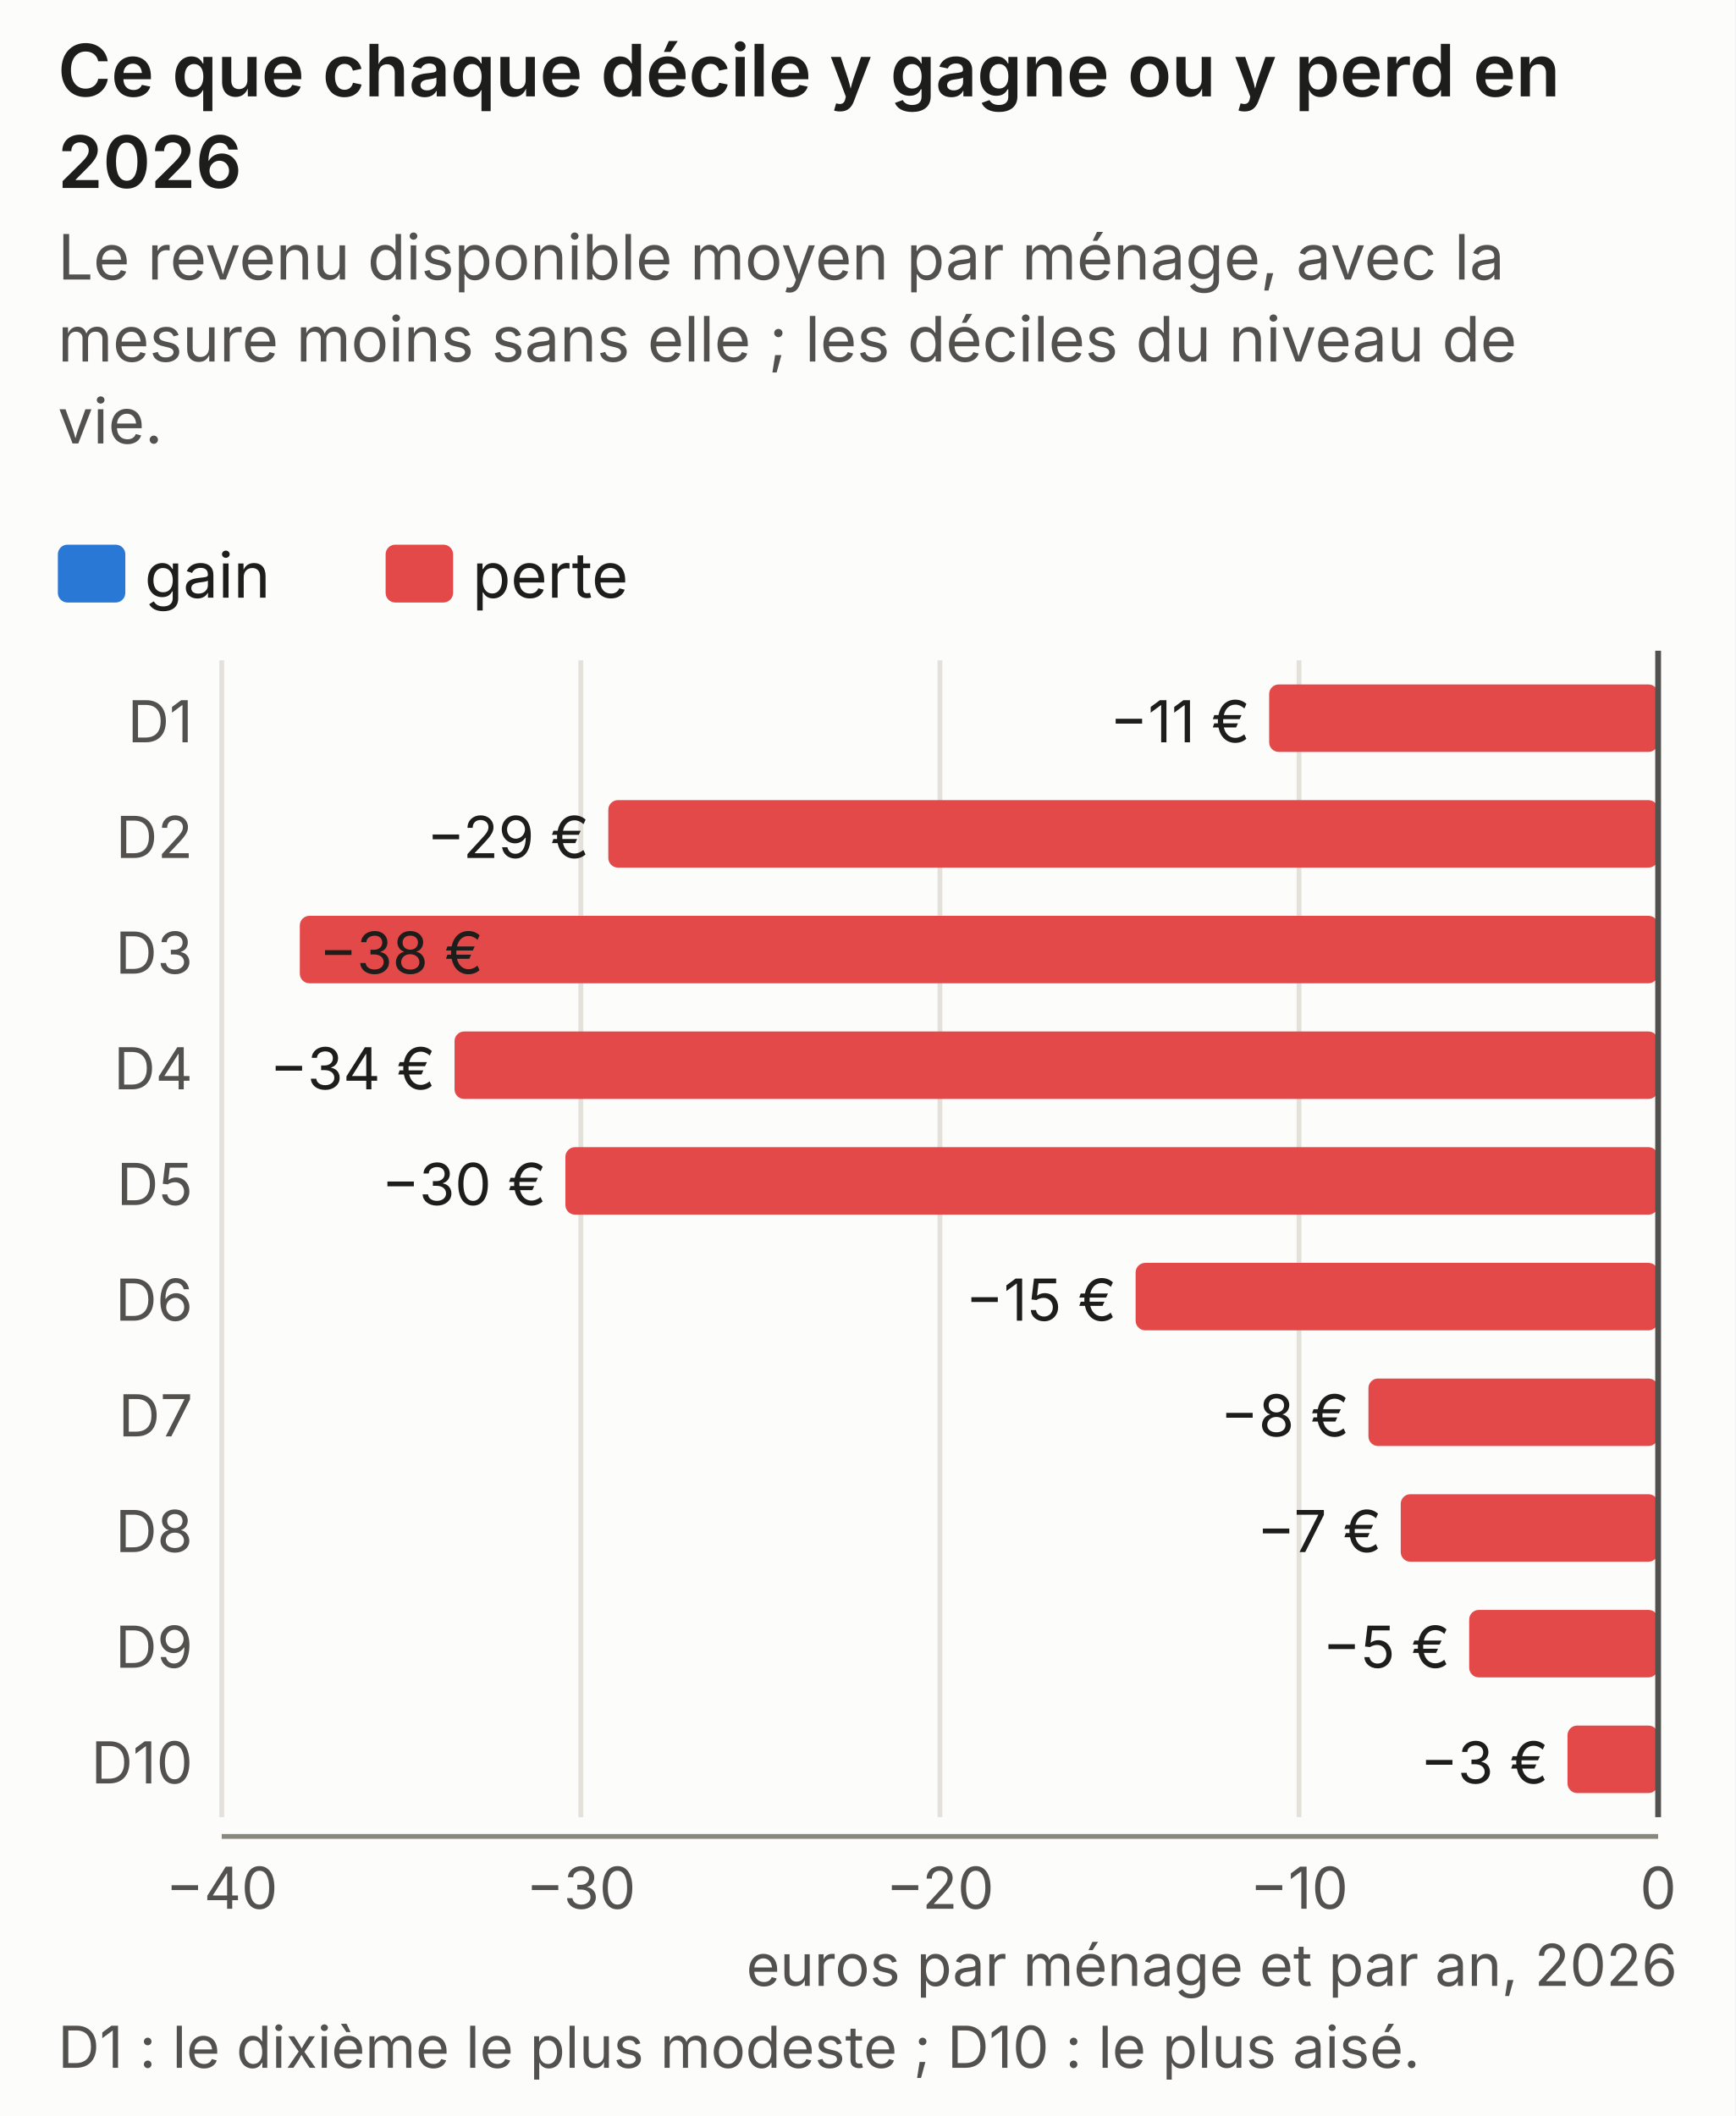
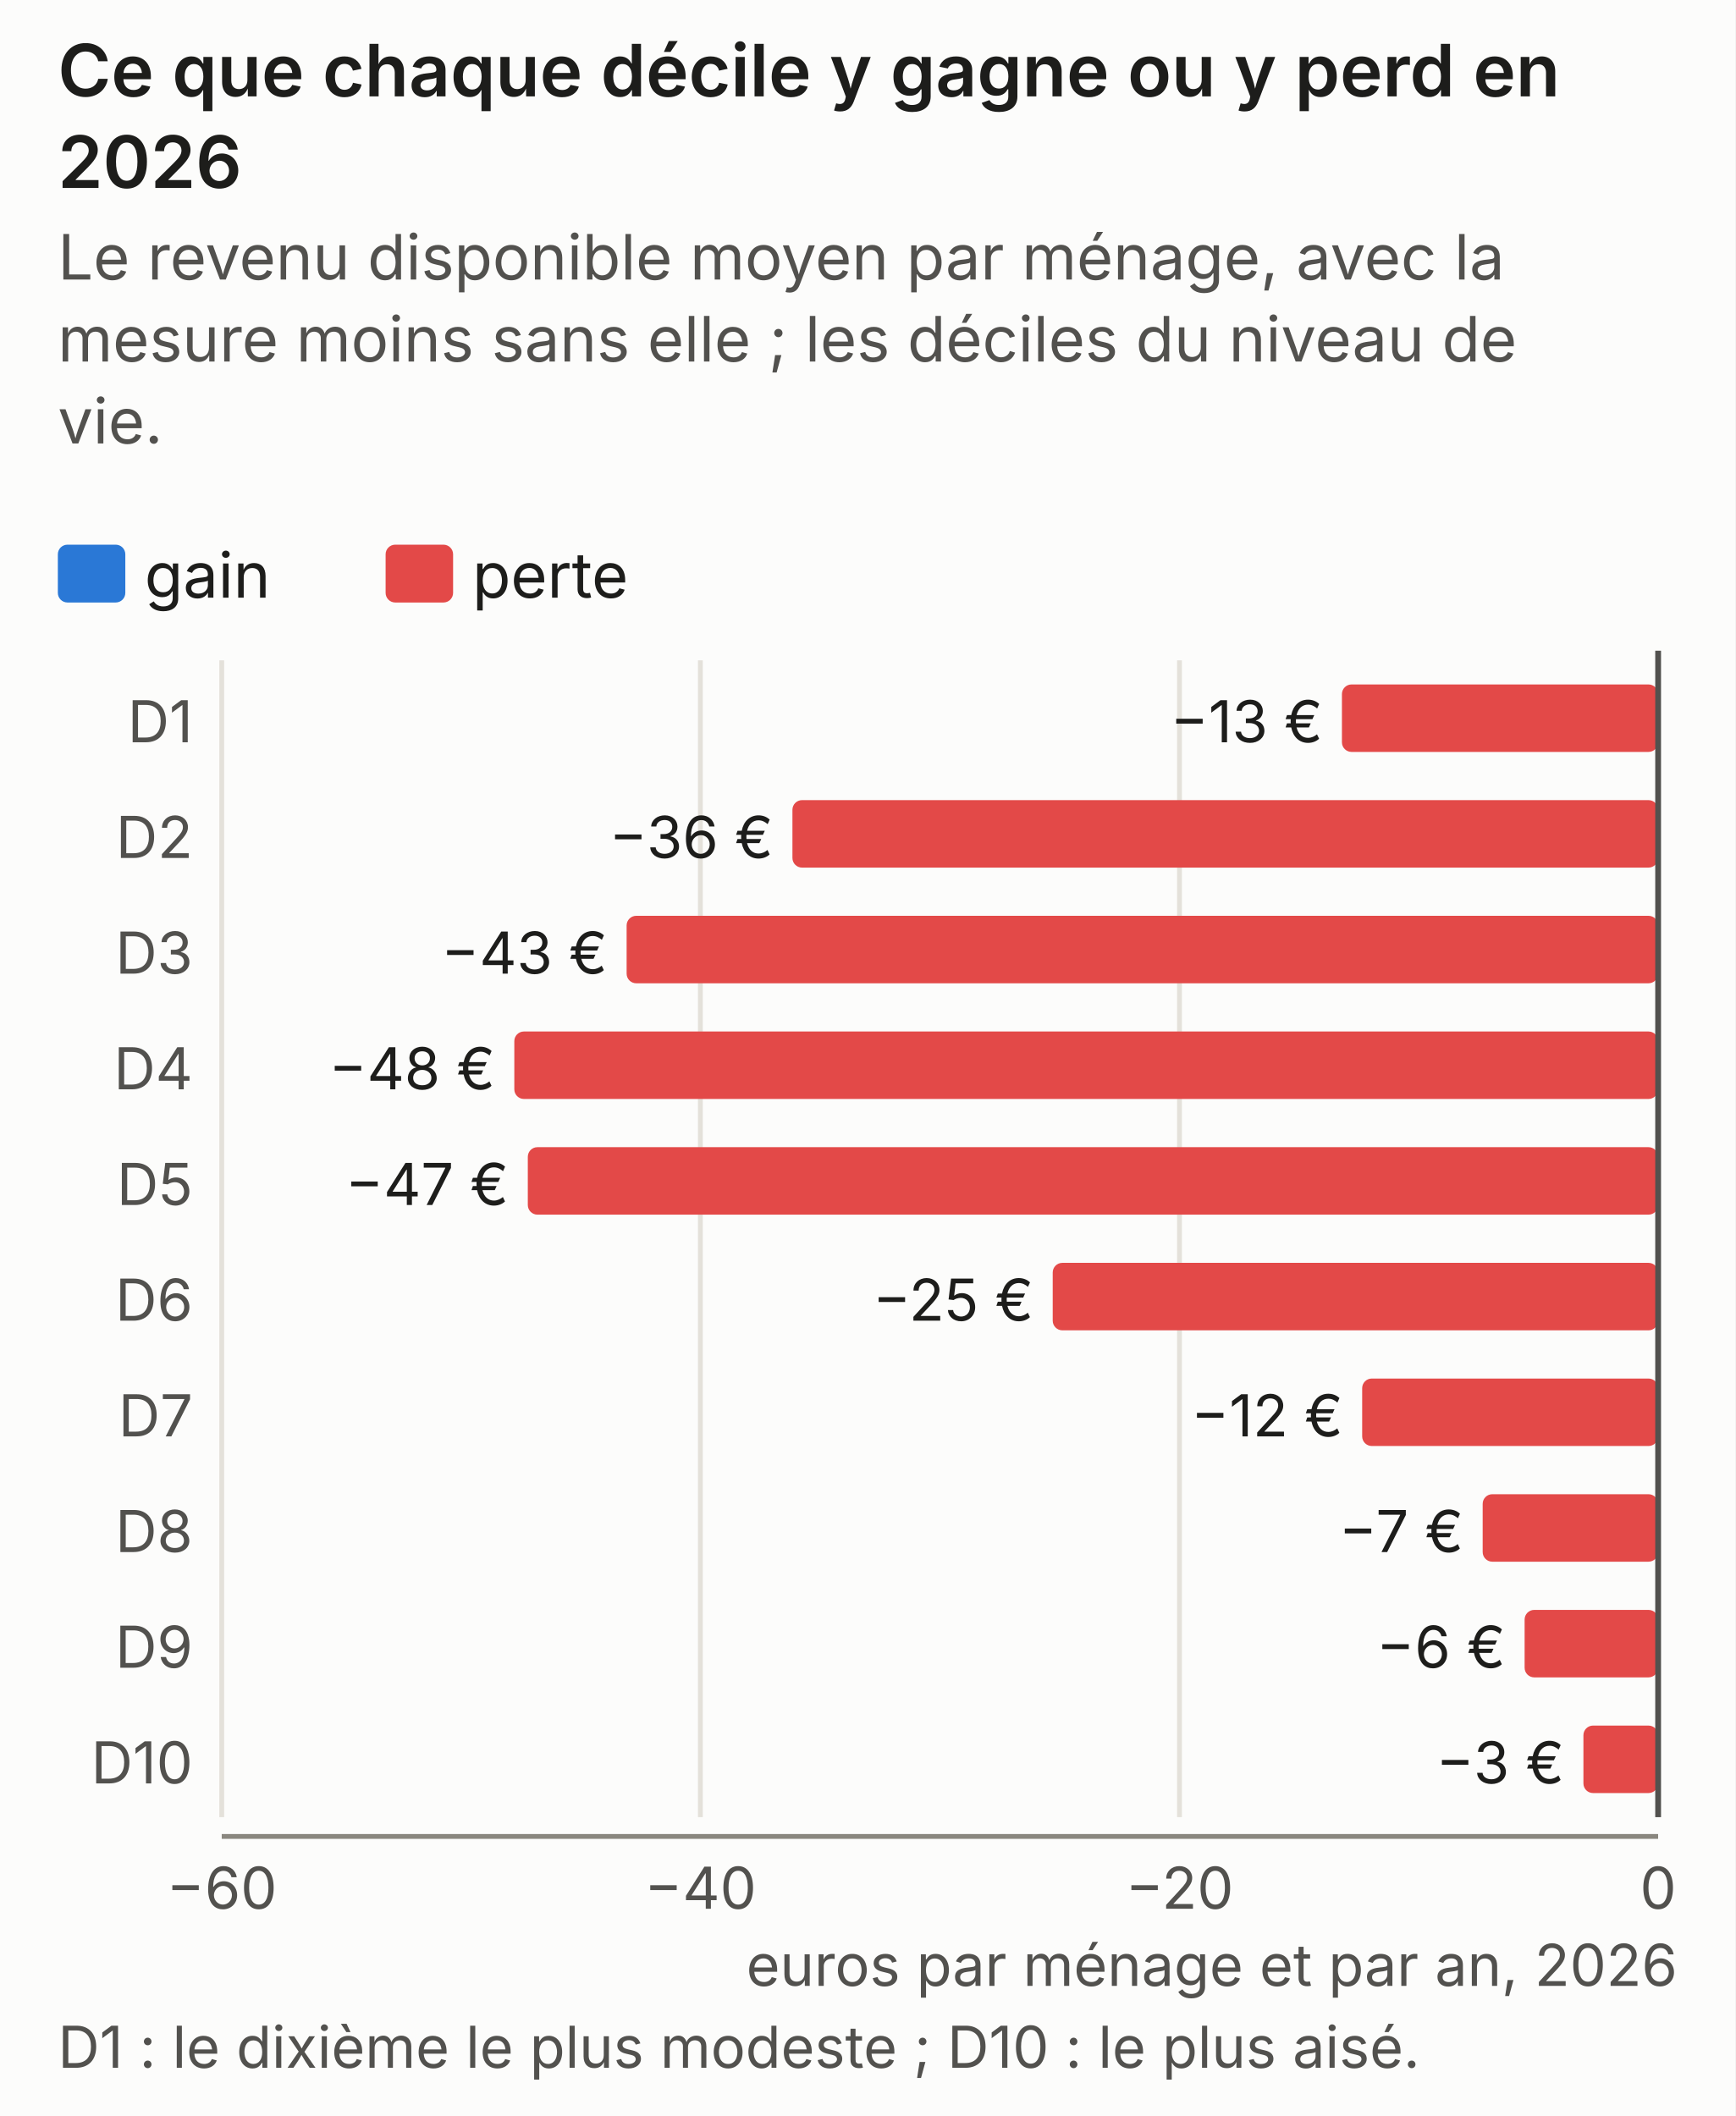
<svg xmlns="http://www.w3.org/2000/svg" viewBox="0 0 360 439" width="360" height="439" role="img" aria-labelledby="plf2027_art_74_ppa-deciles-t plf2027_art_74_ppa-deciles-d" font-size="13">
  <style>.g-fond{fill:#fcfcfb}.g-encre{fill:#1d1d1b}.g-doux{fill:#52514e}
.g-axe{stroke:#8a877f}.g-grille{stroke:#e4e1da}.g-zero{stroke:#52514e}
.g-s1{stroke:#2a78d6}.g-s2{stroke:#eb6834}.g-s3{stroke:#1baf7a}.g-s4{stroke:#6250d6}
.g-f1{fill:#2a78d6}.g-f2{fill:#eb6834}.g-f3{fill:#1baf7a}.g-f4{fill:#6250d6}
.g-bande{fill:#2a78d6;fill-opacity:.16}.g-plus{fill:#2a78d6}.g-moins{fill:#e34948}
.g-total{fill:#52514e}.g-lien{stroke:#8a877f}.g-sur{fill:#ffffff}
@media (prefers-color-scheme: dark){
.g-fond{fill:#1a1a19}.g-encre{fill:#ece9e2}.g-doux{fill:#c3c2b7}
.g-axe{stroke:#8f8b80}.g-grille{stroke:#33322f}.g-zero{stroke:#c3c2b7}
.g-s1{stroke:#3987e5}.g-s2{stroke:#d95926}.g-s3{stroke:#199e70}.g-s4{stroke:#9085e9}
.g-f1{fill:#3987e5}.g-f2{fill:#d95926}.g-f3{fill:#199e70}.g-f4{fill:#9085e9}
.g-bande{fill:#3987e5;fill-opacity:.24}.g-plus{fill:#3987e5}.g-moins{fill:#e66767}
.g-total{fill:#6b6862}.g-lien{stroke:#8f8b80}}
text{font-family:system-ui,-apple-system,"Segoe UI",sans-serif}</style>
  <rect class="g-fond" fill="#fcfcfb" x="0" y="0" width="360" height="439" />
  <text class="g-encre" fill="#1d1d1b" x="12" y="20" text-anchor="start" font-size="15" font-weight="600">Ce que chaque décile y gagne ou y perd en</text>
  <text class="g-encre" fill="#1d1d1b" x="12" y="39" text-anchor="start" font-size="15" font-weight="600">2026</text>
  <text class="g-doux" fill="#52514e" x="12" y="58" text-anchor="start">Le revenu disponible moyen par ménage, avec la</text>
  <text class="g-doux" fill="#52514e" x="12" y="75" text-anchor="start">mesure moins sans elle ; les déciles du niveau de</text>
  <text class="g-doux" fill="#52514e" x="12" y="92" text-anchor="start">vie.</text>
  <rect class="g-plus" fill="#2a78d6" x="12" y="113" width="14" height="12" rx="2" />
  <text class="g-encre" fill="#1d1d1b" x="30" y="124" text-anchor="start">gain</text>
  <rect class="g-moins" fill="#e34948" x="80" y="113" width="14" height="12" rx="2" />
  <text class="g-encre" fill="#1d1d1b" x="98" y="124" text-anchor="start">perte</text>
  <line class="g-grille" stroke="#e4e1da" stroke-width="1" x1="46" y1="137" x2="46" y2="377" />
-   <line class="g-grille" stroke="#e4e1da" stroke-width="1" x1="120.5" y1="137" x2="120.5" y2="377" />
-   <line class="g-grille" stroke="#e4e1da" stroke-width="1" x1="195" y1="137" x2="195" y2="377" />
-   <line class="g-grille" stroke="#e4e1da" stroke-width="1" x1="269.5" y1="137" x2="269.5" y2="377" />
+   <line class="g-grille" stroke="#e4e1da" stroke-width="1" x1="145.3" y1="137" x2="145.3" y2="377" />
+   <line class="g-grille" stroke="#e4e1da" stroke-width="1" x1="244.7" y1="137" x2="244.7" y2="377" />
  <line class="g-grille" stroke="#e4e1da" stroke-width="1" x1="344" y1="137" x2="344" y2="377" />
-   <rect class="g-moins" fill="#e34948" x="263.3" y="142" width="80.7" height="14" rx="2" />
+   <rect class="g-moins" fill="#e34948" x="278.4" y="142" width="65.6" height="14" rx="2" />
  <text class="g-doux" fill="#52514e" x="40" y="154" text-anchor="end" font-size="12">D1</text>
-   <text class="g-encre" fill="#1d1d1b" x="259.3" y="154" text-anchor="end" font-size="12">−11 €</text>
-   <rect class="g-moins" fill="#e34948" x="126.2" y="166" width="217.8" height="14" rx="2" />
+   <text class="g-encre" fill="#1d1d1b" x="274.4" y="154" text-anchor="end" font-size="12">−13 €</text>
+   <rect class="g-moins" fill="#e34948" x="164.4" y="166" width="179.6" height="14" rx="2" />
  <text class="g-doux" fill="#52514e" x="40" y="178" text-anchor="end" font-size="12">D2</text>
-   <text class="g-encre" fill="#1d1d1b" x="122.2" y="178" text-anchor="end" font-size="12">−29 €</text>
-   <rect class="g-moins" fill="#e34948" x="62.2" y="190" width="281.8" height="14" rx="2" />
+   <text class="g-encre" fill="#1d1d1b" x="160.4" y="178" text-anchor="end" font-size="12">−36 €</text>
+   <rect class="g-moins" fill="#e34948" x="130" y="190" width="214" height="14" rx="2" />
  <text class="g-doux" fill="#52514e" x="40" y="202" text-anchor="end" font-size="12">D3</text>
-   <text class="g-encre" fill="#1d1d1b" x="66.2" y="202" text-anchor="start" font-size="12">−38 €</text>
-   <rect class="g-moins" fill="#e34948" x="94.3" y="214" width="249.7" height="14" rx="2" />
+   <text class="g-encre" fill="#1d1d1b" x="126" y="202" text-anchor="end" font-size="12">−43 €</text>
+   <rect class="g-moins" fill="#e34948" x="106.7" y="214" width="237.3" height="14" rx="2" />
  <text class="g-doux" fill="#52514e" x="40" y="226" text-anchor="end" font-size="12">D4</text>
-   <text class="g-encre" fill="#1d1d1b" x="90.3" y="226" text-anchor="end" font-size="12">−34 €</text>
-   <rect class="g-moins" fill="#e34948" x="117.3" y="238" width="226.7" height="14" rx="2" />
+   <text class="g-encre" fill="#1d1d1b" x="102.7" y="226" text-anchor="end" font-size="12">−48 €</text>
+   <rect class="g-moins" fill="#e34948" x="109.5" y="238" width="234.5" height="14" rx="2" />
  <text class="g-doux" fill="#52514e" x="40" y="250" text-anchor="end" font-size="12">D5</text>
-   <text class="g-encre" fill="#1d1d1b" x="113.3" y="250" text-anchor="end" font-size="12">−30 €</text>
-   <rect class="g-moins" fill="#e34948" x="235.6" y="262" width="108.4" height="14" rx="2" />
+   <text class="g-encre" fill="#1d1d1b" x="105.5" y="250" text-anchor="end" font-size="12">−47 €</text>
+   <rect class="g-moins" fill="#e34948" x="218.4" y="262" width="125.6" height="14" rx="2" />
  <text class="g-doux" fill="#52514e" x="40" y="274" text-anchor="end" font-size="12">D6</text>
-   <text class="g-encre" fill="#1d1d1b" x="231.6" y="274" text-anchor="end" font-size="12">−15 €</text>
-   <rect class="g-moins" fill="#e34948" x="283.9" y="286" width="60.1" height="14" rx="2" />
+   <text class="g-encre" fill="#1d1d1b" x="214.4" y="274" text-anchor="end" font-size="12">−25 €</text>
+   <rect class="g-moins" fill="#e34948" x="282.6" y="286" width="61.4" height="14" rx="2" />
  <text class="g-doux" fill="#52514e" x="40" y="298" text-anchor="end" font-size="12">D7</text>
-   <text class="g-encre" fill="#1d1d1b" x="279.9" y="298" text-anchor="end" font-size="12">−8 €</text>
-   <rect class="g-moins" fill="#e34948" x="290.6" y="310" width="53.4" height="14" rx="2" />
+   <text class="g-encre" fill="#1d1d1b" x="278.6" y="298" text-anchor="end" font-size="12">−12 €</text>
+   <rect class="g-moins" fill="#e34948" x="307.6" y="310" width="36.4" height="14" rx="2" />
  <text class="g-doux" fill="#52514e" x="40" y="322" text-anchor="end" font-size="12">D8</text>
-   <text class="g-encre" fill="#1d1d1b" x="286.6" y="322" text-anchor="end" font-size="12">−7 €</text>
-   <rect class="g-moins" fill="#e34948" x="304.8" y="334" width="39.2" height="14" rx="2" />
+   <text class="g-encre" fill="#1d1d1b" x="303.6" y="322" text-anchor="end" font-size="12">−7 €</text>
+   <rect class="g-moins" fill="#e34948" x="316.3" y="334" width="27.7" height="14" rx="2" />
  <text class="g-doux" fill="#52514e" x="40" y="346" text-anchor="end" font-size="12">D9</text>
-   <text class="g-encre" fill="#1d1d1b" x="300.8" y="346" text-anchor="end" font-size="12">−5 €</text>
-   <rect class="g-moins" fill="#e34948" x="325.2" y="358" width="18.8" height="14" rx="2" />
+   <text class="g-encre" fill="#1d1d1b" x="312.3" y="346" text-anchor="end" font-size="12">−6 €</text>
+   <rect class="g-moins" fill="#e34948" x="328.5" y="358" width="15.5" height="14" rx="2" />
  <text class="g-doux" fill="#52514e" x="40" y="370" text-anchor="end" font-size="12">D10</text>
-   <text class="g-encre" fill="#1d1d1b" x="321.2" y="370" text-anchor="end" font-size="12">−3 €</text>
+   <text class="g-encre" fill="#1d1d1b" x="324.5" y="370" text-anchor="end" font-size="12">−3 €</text>
  <line class="g-zero" stroke="#52514e" stroke-width="1.2" x1="344" y1="135" x2="344" y2="377" />
  <line class="g-axe" stroke="#8a877f" stroke-width="1" x1="46" y1="381" x2="344" y2="381" />
-   <text class="g-doux" fill="#52514e" x="46" y="396" text-anchor="middle" font-size="12">−40</text>
-   <text class="g-doux" fill="#52514e" x="120.5" y="396" text-anchor="middle" font-size="12">−30</text>
-   <text class="g-doux" fill="#52514e" x="195" y="396" text-anchor="middle" font-size="12">−20</text>
-   <text class="g-doux" fill="#52514e" x="269.5" y="396" text-anchor="middle" font-size="12">−10</text>
+   <text class="g-doux" fill="#52514e" x="46" y="396" text-anchor="middle" font-size="12">−60</text>
+   <text class="g-doux" fill="#52514e" x="145.3" y="396" text-anchor="middle" font-size="12">−40</text>
+   <text class="g-doux" fill="#52514e" x="244.7" y="396" text-anchor="middle" font-size="12">−20</text>
  <text class="g-doux" fill="#52514e" x="344" y="396" text-anchor="middle" font-size="12">0</text>
  <text class="g-doux" fill="#52514e" x="348" y="412" text-anchor="end" font-size="12">euros par ménage et par an, 2026</text>
  <text class="g-doux" fill="#52514e" x="12" y="429" text-anchor="start" font-size="12">D1 : le dixième le plus modeste ; D10 : le plus aisé.</text>
</svg>
